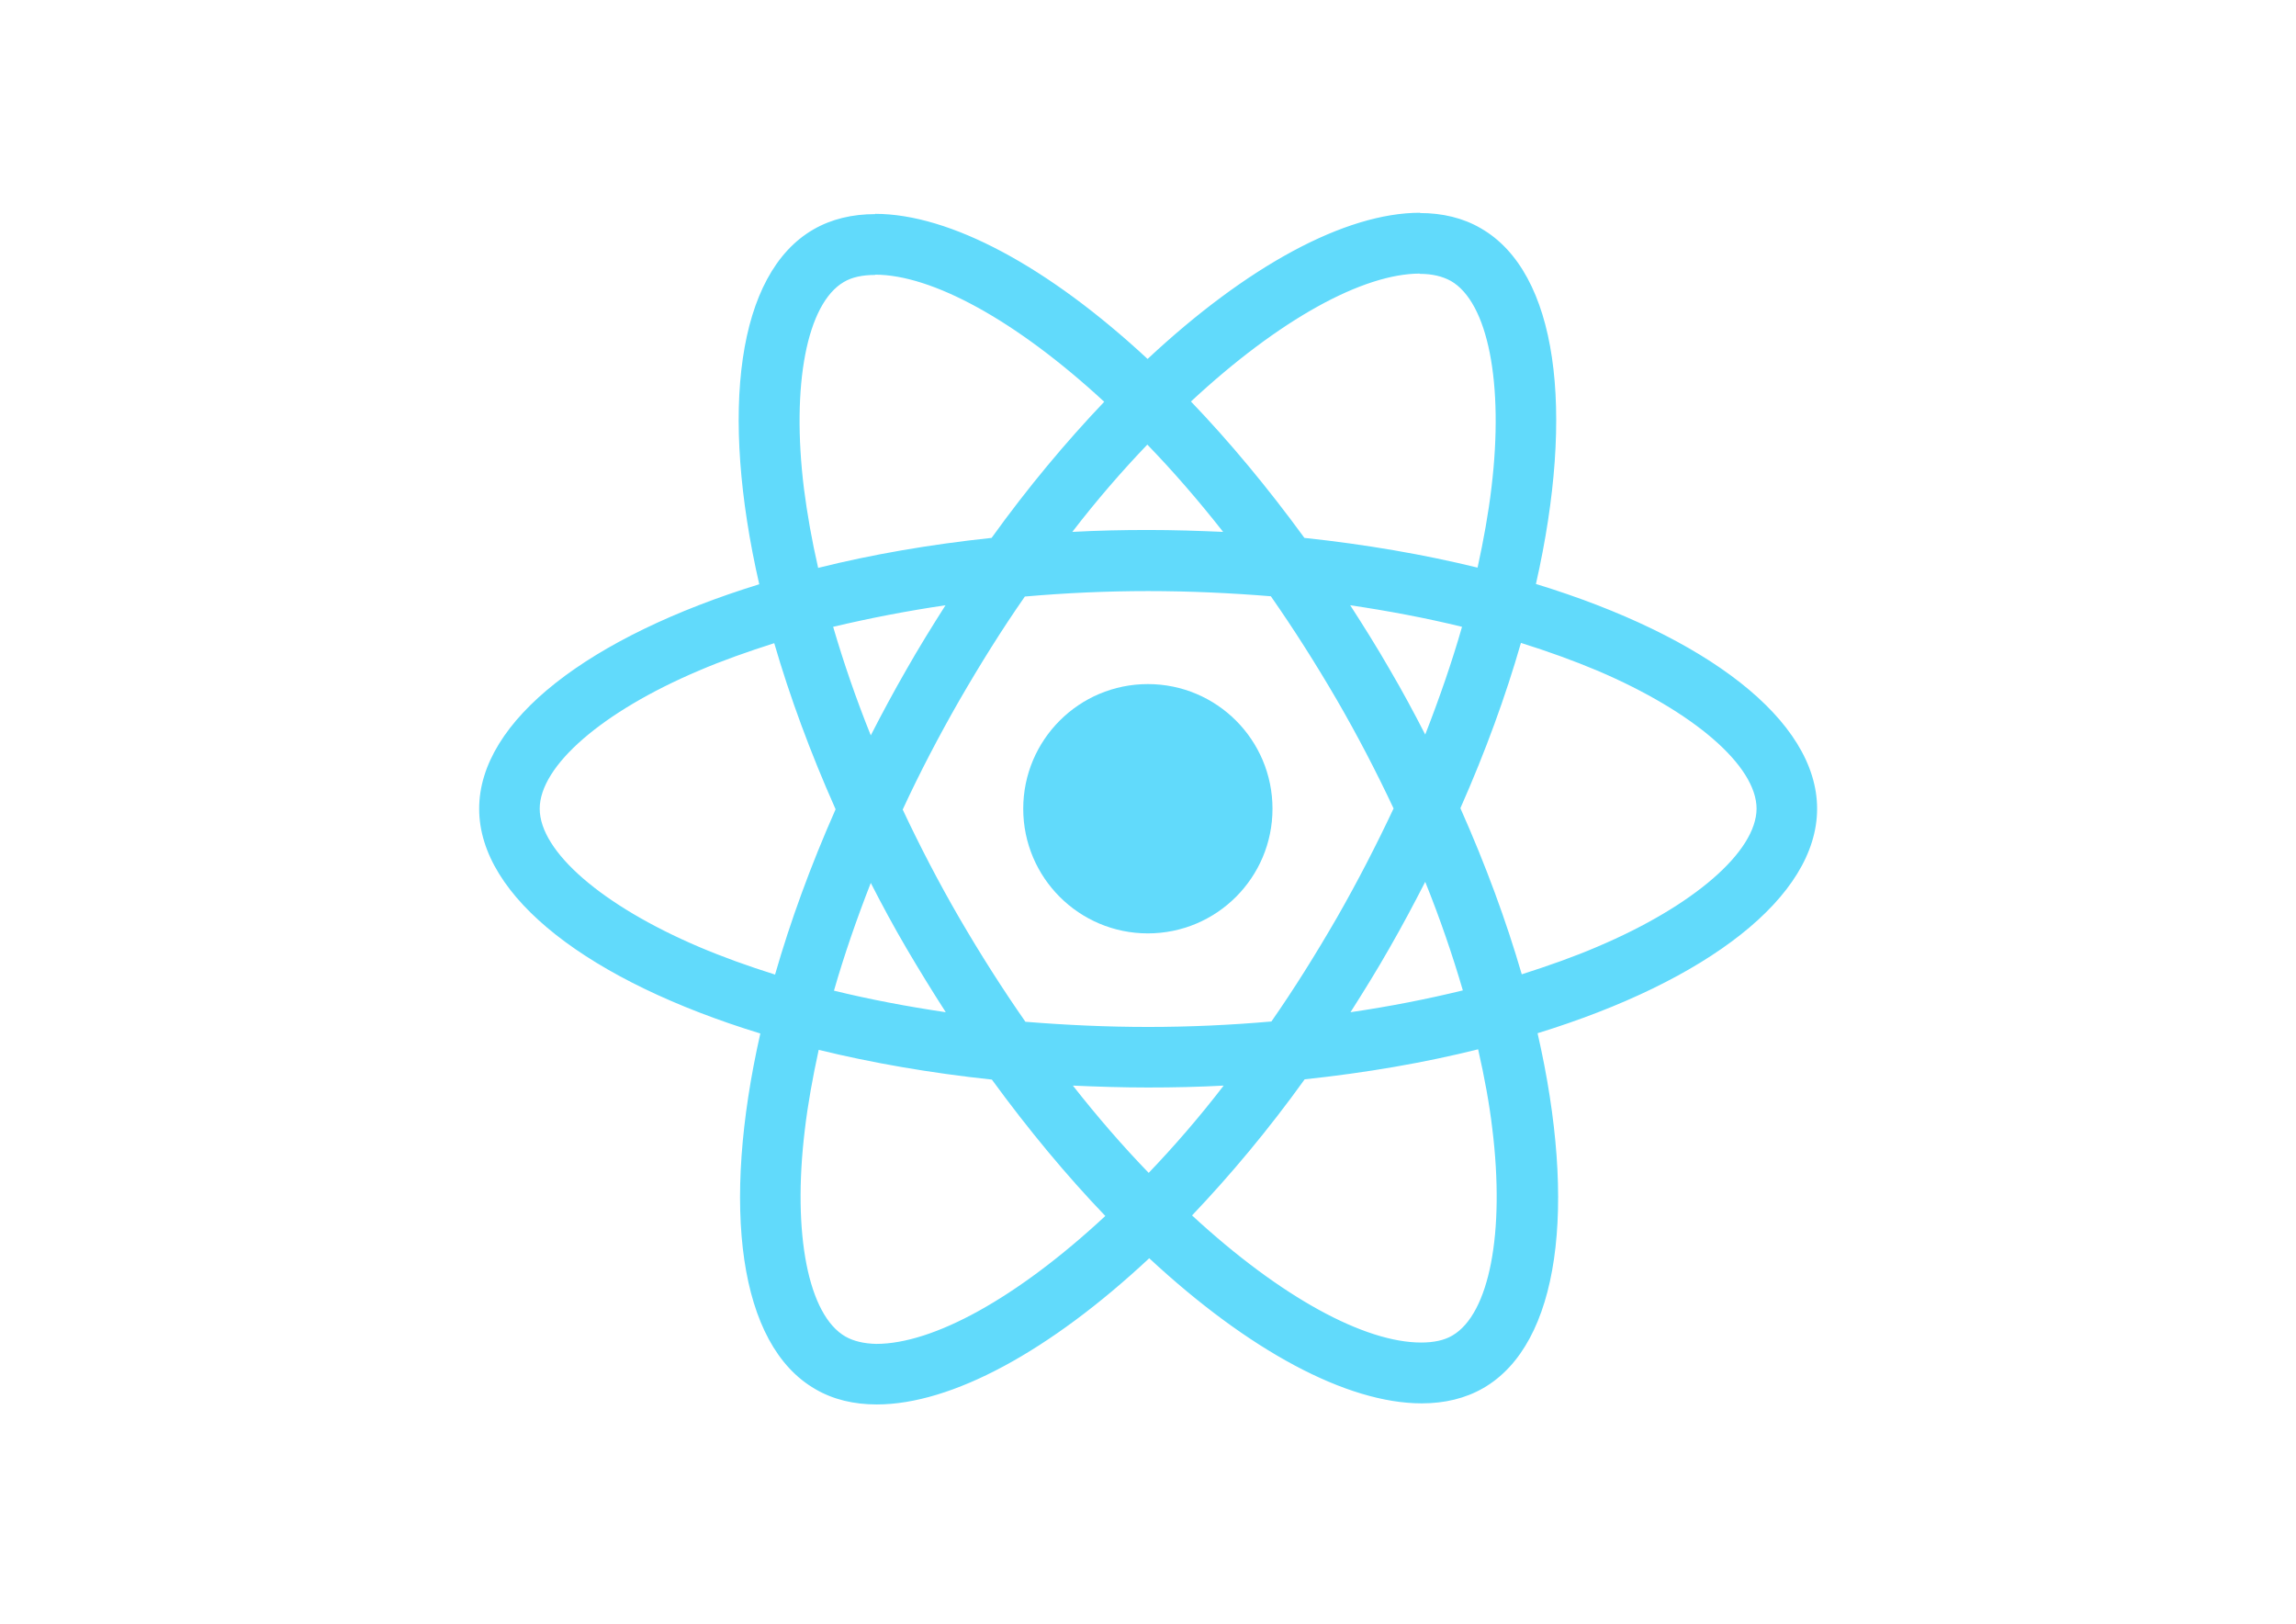
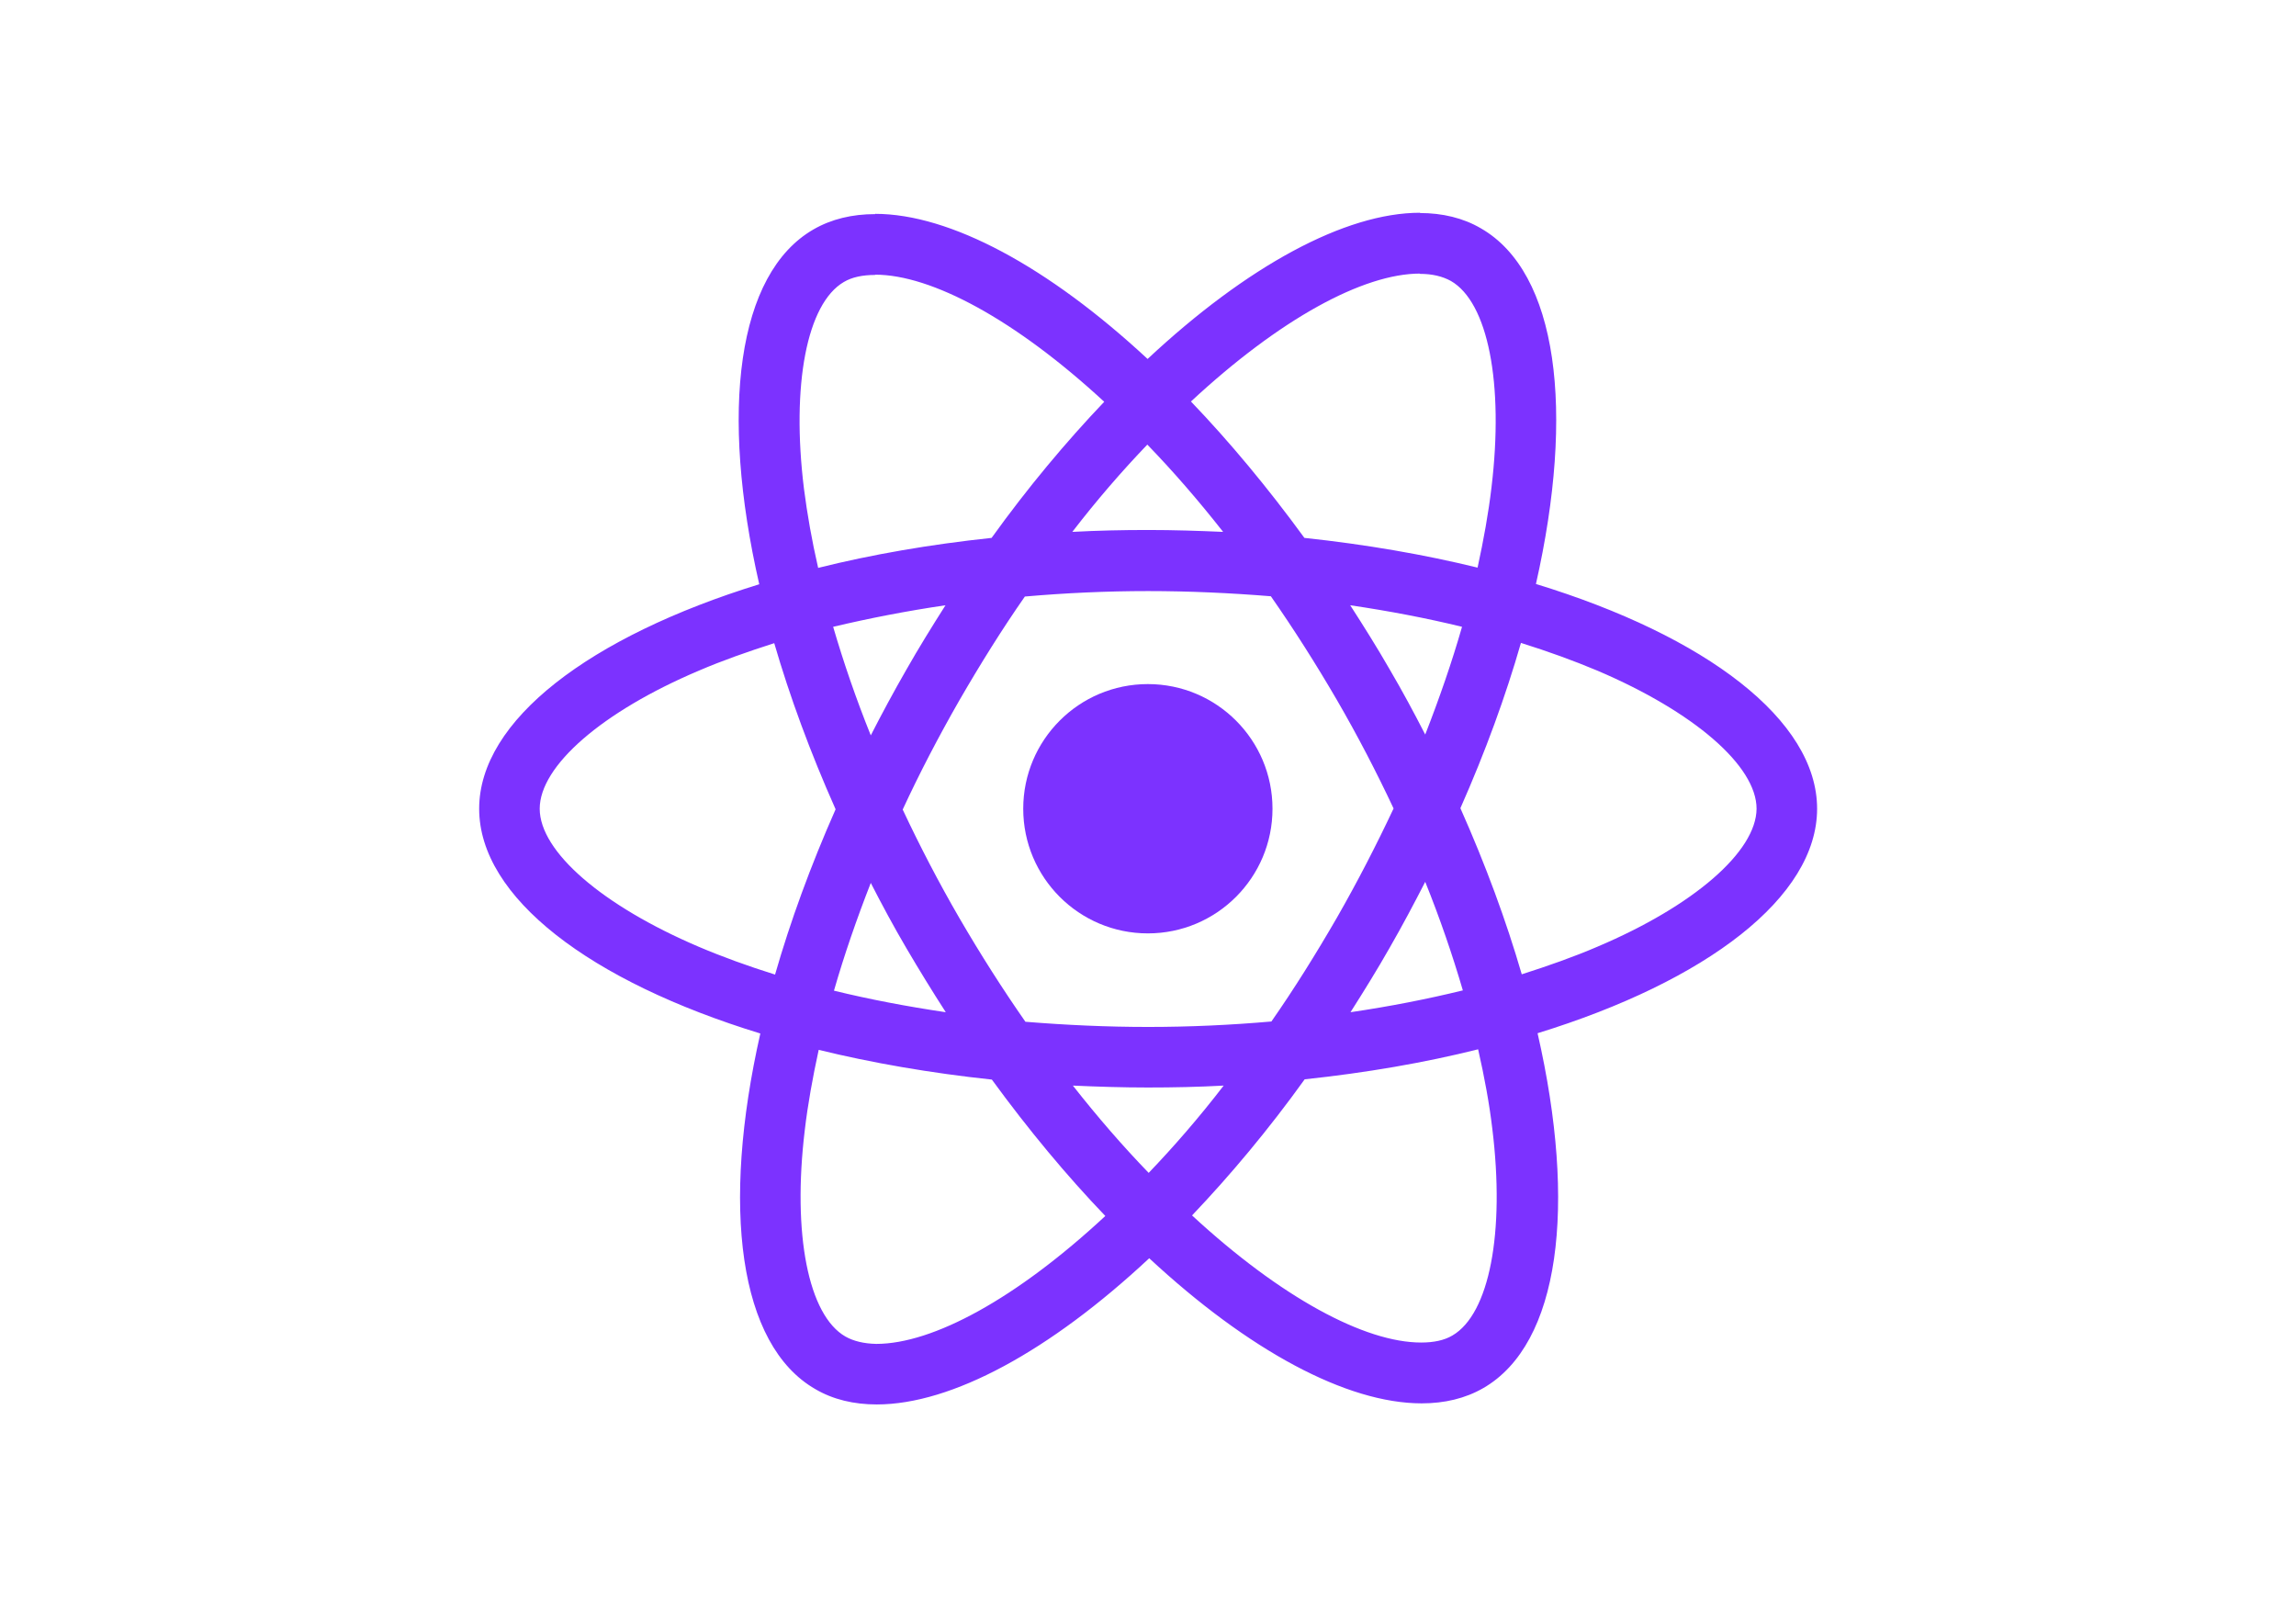
<svg xmlns="http://www.w3.org/2000/svg" viewBox="0 0 841.9 595.3">
-   <g fill="#61DAFB">
+   <g fill="#7c32ff">
    <path d="M666.3 296.5c0-32.5-40.7-63.3-103.1-82.4 14.4-63.6 8-114.2-20.2-130.4-6.5-3.8-14.1-5.6-22.4-5.6v22.3c4.6 0 8.3.9 11.4 2.6 13.6 7.8 19.5 37.5 14.9 75.7-1.1 9.4-2.9 19.3-5.1 29.4-19.6-4.8-41-8.5-63.5-10.9-13.5-18.5-27.5-35.3-41.6-50 32.6-30.3 63.2-46.9 84-46.9V78c-27.5 0-63.5 19.6-99.9 53.6-36.4-33.8-72.4-53.2-99.9-53.2v22.3c20.7 0 51.4 16.5 84 46.6-14 14.7-28 31.4-41.3 49.9-22.6 2.4-44 6.1-63.6 11-2.3-10-4-19.7-5.2-29-4.7-38.2 1.1-67.9 14.6-75.8 3-1.8 6.9-2.6 11.5-2.6V78.5c-8.4 0-16 1.8-22.6 5.6-28.1 16.2-34.4 66.7-19.9 130.1-62.2 19.2-102.7 49.9-102.7 82.3 0 32.5 40.7 63.3 103.1 82.4-14.4 63.6-8 114.2 20.2 130.4 6.5 3.8 14.1 5.6 22.5 5.6 27.5 0 63.5-19.6 99.9-53.6 36.4 33.8 72.4 53.2 99.9 53.2 8.4 0 16-1.8 22.6-5.6 28.1-16.2 34.4-66.7 19.9-130.1 62-19.1 102.5-49.9 102.5-82.3zm-130.2-66.7c-3.7 12.9-8.3 26.2-13.5 39.5-4.1-8-8.4-16-13.1-24-4.6-8-9.5-15.8-14.4-23.4 14.2 2.1 27.9 4.7 41 7.9zm-45.8 106.5c-7.8 13.5-15.8 26.3-24.1 38.2-14.9 1.3-30 2-45.2 2-15.1 0-30.2-.7-45-1.9-8.3-11.9-16.4-24.6-24.2-38-7.6-13.1-14.5-26.4-20.8-39.8 6.2-13.4 13.2-26.8 20.7-39.9 7.8-13.5 15.8-26.3 24.1-38.2 14.9-1.3 30-2 45.2-2 15.1 0 30.2.7 45 1.9 8.3 11.9 16.4 24.6 24.2 38 7.6 13.1 14.5 26.4 20.8 39.8-6.3 13.4-13.2 26.8-20.7 39.9zm32.3-13c5.4 13.4 10 26.8 13.8 39.8-13.1 3.2-26.9 5.9-41.2 8 4.9-7.7 9.8-15.6 14.4-23.7 4.6-8 8.9-16.1 13-24.1zM421.2 430c-9.3-9.6-18.6-20.3-27.8-32 9 .4 18.2.7 27.5.7 9.4 0 18.7-.2 27.8-.7-9 11.7-18.3 22.4-27.5 32zm-74.4-58.9c-14.2-2.1-27.9-4.7-41-7.9 3.7-12.9 8.3-26.2 13.5-39.5 4.1 8 8.4 16 13.1 24 4.7 8 9.5 15.8 14.4 23.4zM420.7 163c9.3 9.6 18.6 20.3 27.8 32-9-.4-18.2-.7-27.5-.7-9.4 0-18.7.2-27.8.7 9-11.7 18.3-22.4 27.5-32zm-74 58.9c-4.9 7.7-9.8 15.6-14.4 23.7-4.6 8-8.9 16-13 24-5.4-13.4-10-26.8-13.8-39.8 13.1-3.1 26.9-5.8 41.2-7.9zm-90.5 125.2c-35.4-15.1-58.3-34.9-58.3-50.6 0-15.7 22.9-35.6 58.3-50.6 8.6-3.7 18-7 27.7-10.1 5.7 19.6 13.2 40 22.5 60.9-9.2 20.8-16.6 41.1-22.2 60.6-9.9-3.1-19.3-6.5-28-10.2zM310 490c-13.6-7.8-19.5-37.5-14.9-75.7 1.1-9.4 2.9-19.3 5.1-29.4 19.6 4.8 41 8.5 63.5 10.9 13.5 18.5 27.5 35.3 41.6 50-32.6 30.3-63.2 46.9-84 46.9-4.5-.1-8.3-1-11.3-2.7zm237.2-76.2c4.7 38.2-1.1 67.9-14.6 75.8-3 1.8-6.9 2.6-11.5 2.6-20.7 0-51.4-16.5-84-46.6 14-14.7 28-31.4 41.3-49.9 22.6-2.4 44-6.1 63.6-11 2.3 10.1 4.1 19.8 5.2 29.1zm38.5-66.7c-8.6 3.7-18 7-27.7 10.1-5.7-19.6-13.2-40-22.5-60.9 9.2-20.8 16.6-41.1 22.2-60.6 9.9 3.1 19.3 6.5 28.1 10.2 35.4 15.1 58.3 34.9 58.3 50.6-.1 15.7-23 35.6-58.4 50.6zM320.8 78.4z" />
    <circle cx="420.9" cy="296.5" r="45.7" />
    <path d="M520.5 78.1z" />
  </g>
</svg>
